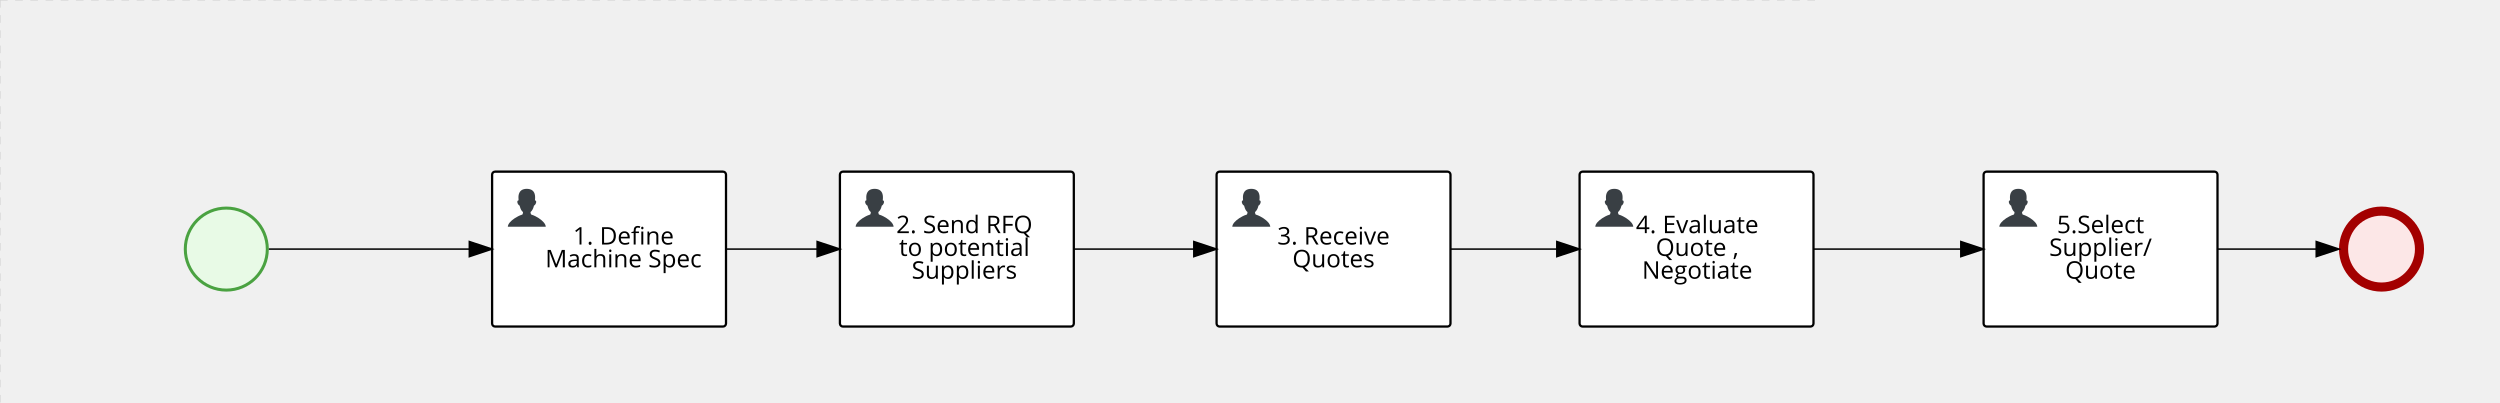
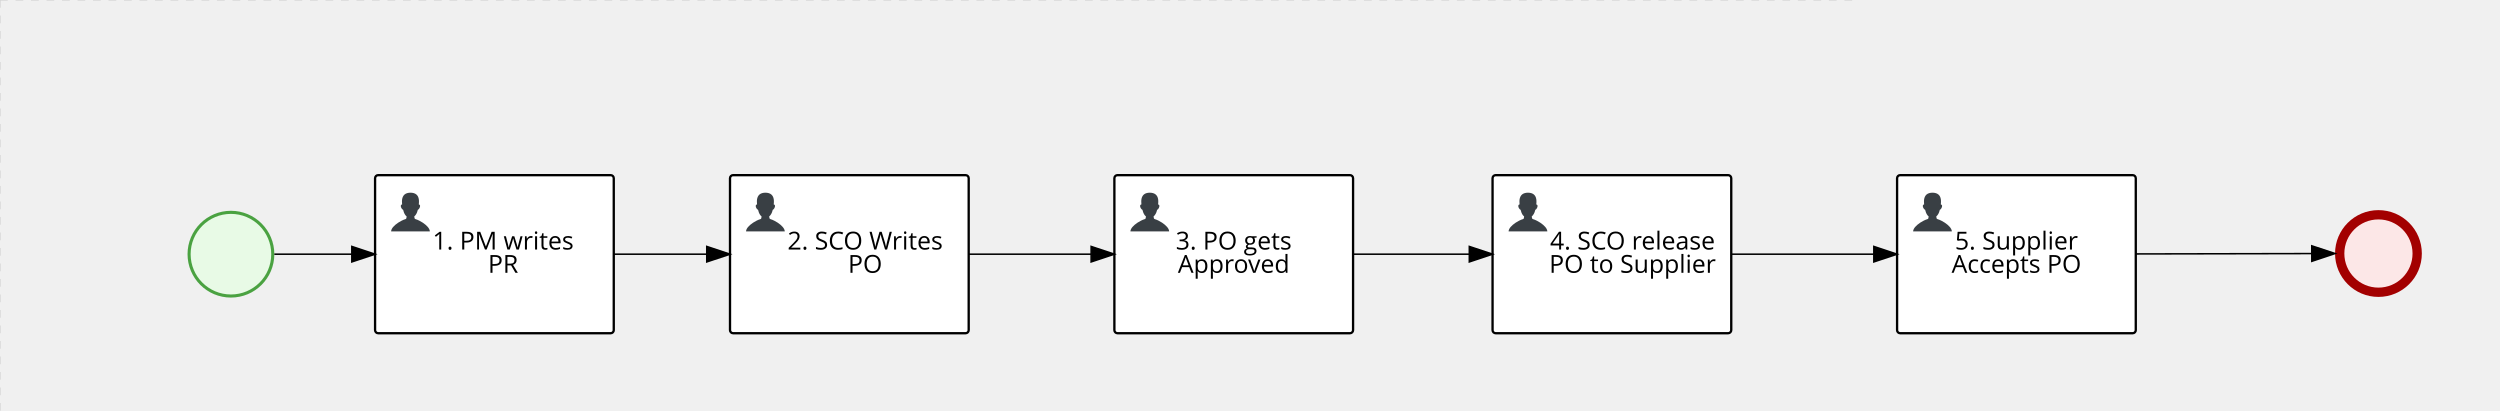
- <svg xmlns="http://www.w3.org/2000/svg" version="1.1" width="1646" height="265" viewBox="0 0 1646 265">
+ <svg xmlns="http://www.w3.org/2000/svg" version="1.1" width="1613" height="265" viewBox="0 0 1613 265">
  <defs />
  <g transform="matrix(1,0,0,1,0,0)">
    <g>
      <g>
        <g>
          <path fill="none" stroke="#d3d3d3" paint-order="fill stroke markers" d=" M 0 0 L 1200 0" stroke-miterlimit="10" stroke-opacity="0.8" stroke-dasharray="5" />
        </g>
        <g>
          <path fill="none" stroke="#d3d3d3" paint-order="fill stroke markers" d=" M 0 0 L 0 800" stroke-miterlimit="10" stroke-opacity="0.8" stroke-dasharray="5" />
        </g>
      </g>
-       <g id="_D9D1FF9B-64D4-478D-8701-37BADA209EFF" bpmn2nodeid="_D9D1FF9B-64D4-478D-8701-37BADA209EFF" transform="matrix(1,0,0,1,553,113)">
-         <g>
-           <path fill="none" stroke="none" />
-         </g>
-         <g transform="matrix(1,0,0,1,0,0)">
-           <path fill="#ffffff" stroke="none" id="_D9D1FF9B-64D4-478D-8701-37BADA209EFF?shapeType=BACKGROUND" paint-order="stroke fill markers" d=" M 2 0 L 152 0 L 152 0 A 2 2 0 0 1 154 2 L 154 100 L 154 100 A 2 2 0 0 1 152 102 L 2 102 L 2 102 A 2 2 0 0 1 0 100 L 0 2 L 0 2 A 2 2 0 0 1 2 0 Z" />
-         </g>
-         <g transform="matrix(1,0,0,1,0,0)">
-           <path fill="none" stroke="#000000" id="_D9D1FF9B-64D4-478D-8701-37BADA209EFF?shapeType=BORDER&amp;renderType=STROKE" paint-order="fill stroke markers" d=" M 2 0 L 152 0 L 152 0 A 2 2 0 0 1 154 2 L 154 100 L 154 100 A 2 2 0 0 1 152 102 L 2 102 L 2 102 A 2 2 0 0 1 0 100 L 0 2 L 0 2 A 2 2 0 0 1 2 0 Z" stroke-miterlimit="10" stroke-width="1.5" stroke-dasharray="" />
-         </g>
-         <g>
-           <g transform="matrix(0.06,0,0,0.06,9.4,9.4)">
-             <g transform="matrix(1,0,0,1,0,0)">
-               <path fill="#393f44" stroke="none" id="_D9D1FF9B-64D4-478D-8701-37BADA209EFF_task__Rp8r__WReX" paint-order="stroke fill markers" d=" M 0 0 M 16 445.21 C 16 440.869 18.784 431.129 22.001 424.217 C 35.768 394.64 77.283 359.28 129 333.084 C 144.516 325.224 157.347 319.964 167.807 317.174 C 171.932 316.074 175.729 314.414 176.525 313.363 C 178.894 310.234 180.914 302.908 181.727 294.5 L 182.5 286.5 L 178.507 283.455 C 166.303 274.146 154.284 251.678 148.04 226.5 C 145.611 216.707 145.056 215.462 142.984 215.158 C 141.703 214.97 138.083 212.243 134.939 209.099 C 123.233 197.393 116.891 177.376 121.44 166.49 C 123.002 162.751 128.155 159.01 131.75 159.004 C 134.448 159 134.471 158.603 132.914 138.788 C 130.927 113.496 134.279 92.265 143.132 74.076 C 152.232 55.38 167.569 42.882 189.049 36.66 C 210.203 30.532 237.797 30.532 258.951 36.66 C 300.042 48.563 318.958 83.806 314.955 141 C 314.32 150.075 313.624 157.788 313.409 158.14 C 313.194 158.493 314.575 159.073 316.479 159.43 C 328.929 161.766 330.986 177.018 321.496 196.621 C 316.903 206.109 309.357 214.508 304.817 215.185 C 303.023 215.453 302.293 217.146 299.943 226.5 C 296.659 239.567 294.474 245.305 287.948 257.995 C 282.491 268.606 273.035 281.109 268.108 284.229 L 264.871 286.278 L 265.518 292.889 C 266.345 301.33 268.639 309.871 270.877 312.837 C 272.067 314.415 275.002 315.79 280.063 317.139 C 291.069 320.075 303.617 325.274 321 334.102 C 369.815 358.891 410.848 393.758 425.032 422.5 C 429.07 430.682 432 440.232 432 445.21 L 432 448 L 224 448 L 16 448 L 16 445.21 Z" />
-             </g>
-           </g>
-         </g>
-         <g transform="matrix(1,0,0,1,4.04,13.68)">
-           <g transform="matrix(0.04,0,0,0.04,63.36,69.12)">
-             <g transform="matrix(1,0,0,1,0,0)">
-               <path fill="none" stroke="none" />
-             </g>
-             <g transform="matrix(1,0,0,1,0,0)">
-               <path fill="none" stroke="none" />
-             </g>
-           </g>
-         </g>
-         <g transform="matrix(1,0,0,1,35,28.5)">
-           <text fill="#000000" stroke="none" font-family="Open Sans" font-size="12pt" font-style="normal" font-weight="normal" text-decoration="normal" x="46.934" y="12" text-anchor="middle" dominant-baseline="alphabetic">2. Send RFQ </text>
-           <text fill="#000000" stroke="none" font-family="Open Sans" font-size="12pt" font-style="normal" font-weight="normal" text-decoration="normal" x="46.934" y="27" text-anchor="middle" dominant-baseline="alphabetic">to potential  </text>
-           <text fill="#000000" stroke="none" font-family="Open Sans" font-size="12pt" font-style="normal" font-weight="normal" text-decoration="normal" x="46.934" y="42" text-anchor="middle" dominant-baseline="alphabetic">   Suppliers   </text>
-         </g>
-       </g>
-       <g id="_9218BF99-3FD0-4752-A01A-FE9B605B2A3A" bpmn2nodeid="_9218BF99-3FD0-4752-A01A-FE9B605B2A3A" transform="matrix(1,0,0,1,324,113)">
-         <g>
-           <path fill="none" stroke="none" />
-         </g>
-         <g transform="matrix(1,0,0,1,0,0)">
-           <path fill="#ffffff" stroke="none" id="_9218BF99-3FD0-4752-A01A-FE9B605B2A3A?shapeType=BACKGROUND" paint-order="stroke fill markers" d=" M 2 0 L 152 0 L 152 0 A 2 2 0 0 1 154 2 L 154 100 L 154 100 A 2 2 0 0 1 152 102 L 2 102 L 2 102 A 2 2 0 0 1 0 100 L 0 2 L 0 2 A 2 2 0 0 1 2 0 Z" />
-         </g>
-         <g transform="matrix(1,0,0,1,0,0)">
-           <path fill="none" stroke="#000000" id="_9218BF99-3FD0-4752-A01A-FE9B605B2A3A?shapeType=BORDER&amp;renderType=STROKE" paint-order="fill stroke markers" d=" M 2 0 L 152 0 L 152 0 A 2 2 0 0 1 154 2 L 154 100 L 154 100 A 2 2 0 0 1 152 102 L 2 102 L 2 102 A 2 2 0 0 1 0 100 L 0 2 L 0 2 A 2 2 0 0 1 2 0 Z" stroke-miterlimit="10" stroke-width="1.5" stroke-dasharray="" />
-         </g>
-         <g>
-           <g transform="matrix(0.06,0,0,0.06,9.4,9.4)">
-             <g transform="matrix(1,0,0,1,0,0)">
-               <path fill="#393f44" stroke="none" id="_9218BF99-3FD0-4752-A01A-FE9B605B2A3A_task__Rp8r__WReX" paint-order="stroke fill markers" d=" M 0 0 M 16 445.21 C 16 440.869 18.784 431.129 22.001 424.217 C 35.768 394.64 77.283 359.28 129 333.084 C 144.516 325.224 157.347 319.964 167.807 317.174 C 171.932 316.074 175.729 314.414 176.525 313.363 C 178.894 310.234 180.914 302.908 181.727 294.5 L 182.5 286.5 L 178.507 283.455 C 166.303 274.146 154.284 251.678 148.04 226.5 C 145.611 216.707 145.056 215.462 142.984 215.158 C 141.703 214.97 138.083 212.243 134.939 209.099 C 123.233 197.393 116.891 177.376 121.44 166.49 C 123.002 162.751 128.155 159.01 131.75 159.004 C 134.448 159 134.471 158.603 132.914 138.788 C 130.927 113.496 134.279 92.265 143.132 74.076 C 152.232 55.38 167.569 42.882 189.049 36.66 C 210.203 30.532 237.797 30.532 258.951 36.66 C 300.042 48.563 318.958 83.806 314.955 141 C 314.32 150.075 313.624 157.788 313.409 158.14 C 313.194 158.493 314.575 159.073 316.479 159.43 C 328.929 161.766 330.986 177.018 321.496 196.621 C 316.903 206.109 309.357 214.508 304.817 215.185 C 303.023 215.453 302.293 217.146 299.943 226.5 C 296.659 239.567 294.474 245.305 287.948 257.995 C 282.491 268.606 273.035 281.109 268.108 284.229 L 264.871 286.278 L 265.518 292.889 C 266.345 301.33 268.639 309.871 270.877 312.837 C 272.067 314.415 275.002 315.79 280.063 317.139 C 291.069 320.075 303.617 325.274 321 334.102 C 369.815 358.891 410.848 393.758 425.032 422.5 C 429.07 430.682 432 440.232 432 445.21 L 432 448 L 224 448 L 16 448 L 16 445.21 Z" />
-             </g>
-           </g>
-         </g>
-         <g transform="matrix(1,0,0,1,4.04,13.68)">
-           <g transform="matrix(0.04,0,0,0.04,63.36,69.12)">
-             <g transform="matrix(1,0,0,1,0,0)">
-               <path fill="none" stroke="none" />
-             </g>
-             <g transform="matrix(1,0,0,1,0,0)">
-               <path fill="none" stroke="none" />
-             </g>
-           </g>
-         </g>
-         <g transform="matrix(1,0,0,1,35,36)">
-           <text fill="#000000" stroke="none" font-family="Open Sans" font-size="12pt" font-style="normal" font-weight="normal" text-decoration="normal" x="51.48" y="12" text-anchor="middle" dominant-baseline="alphabetic">    1. Define     </text>
-           <text fill="#000000" stroke="none" font-family="Open Sans" font-size="12pt" font-style="normal" font-weight="normal" text-decoration="normal" x="51.48" y="27" text-anchor="middle" dominant-baseline="alphabetic">Machine Spec</text>
-         </g>
-       </g>
-       <g id="_4B421B6B-4EA0-44E6-829F-4EC656F1B3CB" bpmn2nodeid="_4B421B6B-4EA0-44E6-829F-4EC656F1B3CB" transform="matrix(1,0,0,1,1040,113)">
-         <g>
-           <path fill="none" stroke="none" />
-         </g>
-         <g transform="matrix(1,0,0,1,0,0)">
-           <path fill="#ffffff" stroke="none" id="_4B421B6B-4EA0-44E6-829F-4EC656F1B3CB?shapeType=BACKGROUND" paint-order="stroke fill markers" d=" M 2 0 L 152 0 L 152 0 A 2 2 0 0 1 154 2 L 154 100 L 154 100 A 2 2 0 0 1 152 102 L 2 102 L 2 102 A 2 2 0 0 1 0 100 L 0 2 L 0 2 A 2 2 0 0 1 2 0 Z" />
-         </g>
-         <g transform="matrix(1,0,0,1,0,0)">
-           <path fill="none" stroke="#000000" id="_4B421B6B-4EA0-44E6-829F-4EC656F1B3CB?shapeType=BORDER&amp;renderType=STROKE" paint-order="fill stroke markers" d=" M 2 0 L 152 0 L 152 0 A 2 2 0 0 1 154 2 L 154 100 L 154 100 A 2 2 0 0 1 152 102 L 2 102 L 2 102 A 2 2 0 0 1 0 100 L 0 2 L 0 2 A 2 2 0 0 1 2 0 Z" stroke-miterlimit="10" stroke-width="1.5" stroke-dasharray="" />
-         </g>
-         <g>
-           <g transform="matrix(0.06,0,0,0.06,9.4,9.4)">
-             <g transform="matrix(1,0,0,1,0,0)">
-               <path fill="#393f44" stroke="none" id="_4B421B6B-4EA0-44E6-829F-4EC656F1B3CB_task__Rp8r__WReX" paint-order="stroke fill markers" d=" M 0 0 M 16 445.21 C 16 440.869 18.784 431.129 22.001 424.217 C 35.768 394.64 77.283 359.28 129 333.084 C 144.516 325.224 157.347 319.964 167.807 317.174 C 171.932 316.074 175.729 314.414 176.525 313.363 C 178.894 310.234 180.914 302.908 181.727 294.5 L 182.5 286.5 L 178.507 283.455 C 166.303 274.146 154.284 251.678 148.04 226.5 C 145.611 216.707 145.056 215.462 142.984 215.158 C 141.703 214.97 138.083 212.243 134.939 209.099 C 123.233 197.393 116.891 177.376 121.44 166.49 C 123.002 162.751 128.155 159.01 131.75 159.004 C 134.448 159 134.471 158.603 132.914 138.788 C 130.927 113.496 134.279 92.265 143.132 74.076 C 152.232 55.38 167.569 42.882 189.049 36.66 C 210.203 30.532 237.797 30.532 258.951 36.66 C 300.042 48.563 318.958 83.806 314.955 141 C 314.32 150.075 313.624 157.788 313.409 158.14 C 313.194 158.493 314.575 159.073 316.479 159.43 C 328.929 161.766 330.986 177.018 321.496 196.621 C 316.903 206.109 309.357 214.508 304.817 215.185 C 303.023 215.453 302.293 217.146 299.943 226.5 C 296.659 239.567 294.474 245.305 287.948 257.995 C 282.491 268.606 273.035 281.109 268.108 284.229 L 264.871 286.278 L 265.518 292.889 C 266.345 301.33 268.639 309.871 270.877 312.837 C 272.067 314.415 275.002 315.79 280.063 317.139 C 291.069 320.075 303.617 325.274 321 334.102 C 369.815 358.891 410.848 393.758 425.032 422.5 C 429.07 430.682 432 440.232 432 445.21 L 432 448 L 224 448 L 16 448 L 16 445.21 Z" />
-             </g>
-           </g>
-         </g>
-         <g transform="matrix(1,0,0,1,4.04,13.68)">
-           <g transform="matrix(0.04,0,0,0.04,63.36,69.12)">
-             <g transform="matrix(1,0,0,1,0,0)">
-               <path fill="none" stroke="none" />
-             </g>
-             <g transform="matrix(1,0,0,1,0,0)">
-               <path fill="none" stroke="none" />
-             </g>
-           </g>
-         </g>
-         <g transform="matrix(1,0,0,1,35,28.5)">
-           <text fill="#000000" stroke="none" font-family="Open Sans" font-size="12pt" font-style="normal" font-weight="normal" text-decoration="normal" x="42.461" y="12" text-anchor="middle" dominant-baseline="alphabetic">4. Evaluate </text>
-           <text fill="#000000" stroke="none" font-family="Open Sans" font-size="12pt" font-style="normal" font-weight="normal" text-decoration="normal" x="42.461" y="27" text-anchor="middle" dominant-baseline="alphabetic">   Quote ,    </text>
-           <text fill="#000000" stroke="none" font-family="Open Sans" font-size="12pt" font-style="normal" font-weight="normal" text-decoration="normal" x="42.461" y="42" text-anchor="middle" dominant-baseline="alphabetic"> Negotiate  </text>
-         </g>
-       </g>
      <g id="_1E61D970-7CAD-42A8-96B1-72465596607D" bpmn2nodeid="_1E61D970-7CAD-42A8-96B1-72465596607D" transform="matrix(1,0,0,1,121,136)">
        <g>
          <path fill="none" stroke="none" />
        </g>
        <g transform="matrix(0.125,0,0,0.125,0,0)">
          <g transform="matrix(1,0,0,1,0,0)">
            <path fill="#e8fae6" stroke="none" id="_1E61D970-7CAD-42A8-96B1-72465596607D?shapeType=BACKGROUND" paint-order="stroke fill markers" d=" M 0 0 M 444 224 C 444 263.9 434.2 300.8 414.4 334.5 C 394.7 368.2 368 394.9 334.4 414.5 C 300.8 434.1 263.9 444 224 444 C 184.1 444 147.2 434.2 113.5 414.4 C 79.8 394.7 53.1 368 33.5 334.4 C 13.9 300.8 4 263.9 4 224 C 4 184.1 13.8 147.2 33.6 113.5 C 53.4 79.8 80.1 53.1 113.6 33.5 C 147.1 13.9 184.1 4 224 4 C 263.9 4 300.8 13.8 334.5 33.6 C 368.2 53.4 394.9 80.1 414.5 113.6 C 434.1 147.1 444 184.1 444 224 Z" />
          </g>
          <g>
            <g transform="matrix(1,0,0,1,0,0)">
              <g transform="matrix(1,0,0,1,0,0)">
-                 <path fill="#4aa241" stroke="none" id="_1E61D970-7CAD-42A8-96B1-72465596607D?shapeType=BORDER&amp;renderType=FILL" paint-order="stroke fill markers" d=" M 0 0 M 224 0 C 100.3 0 0 100.3 0 224 C 0 347.7 100.3 448 224 448 C 347.7 448 448 347.7 448 224 C 448 100.3 347.7 0 224 0 Z M 0 0 M 224 432 C 109.1 432 16 338.9 16 224 C 16 109.1 109.1 16 224 16 C 338.9 16 432 109.1 432 224 C 432 338.9 338.9 432 224 432 Z" />
+                 <path fill="rgb(74,162,65)" stroke="none" id="_1E61D970-7CAD-42A8-96B1-72465596607D?shapeType=BORDER&amp;renderType=FILL" paint-order="stroke fill markers" d=" M 0 0 M 224 0 C 100.3 0 0 100.3 0 224 C 0 347.7 100.3 448 224 448 C 347.7 448 448 347.7 448 224 C 448 100.3 347.7 0 224 0 Z M 0 0 M 224 432 C 109.1 432 16 338.9 16 224 C 16 109.1 109.1 16 224 16 C 338.9 16 432 109.1 432 224 C 432 338.9 338.9 432 224 432 Z" />
              </g>
            </g>
          </g>
        </g>
        <g transform="matrix(1,0,0,1,28,61)" />
      </g>
-       <g id="_D513BAA2-66E0-48FB-86D2-CC2111C3EBB7" bpmn2nodeid="_D513BAA2-66E0-48FB-86D2-CC2111C3EBB7" transform="matrix(1,0,0,1,1306,113)">
-         <g>
-           <path fill="none" stroke="none" />
-         </g>
-         <g transform="matrix(1,0,0,1,0,0)">
-           <path fill="#ffffff" stroke="none" id="_D513BAA2-66E0-48FB-86D2-CC2111C3EBB7?shapeType=BACKGROUND" paint-order="stroke fill markers" d=" M 2 0 L 152 0 L 152 0 A 2 2 0 0 1 154 2 L 154 100 L 154 100 A 2 2 0 0 1 152 102 L 2 102 L 2 102 A 2 2 0 0 1 0 100 L 0 2 L 0 2 A 2 2 0 0 1 2 0 Z" />
-         </g>
-         <g transform="matrix(1,0,0,1,0,0)">
-           <path fill="none" stroke="rgb(0,0,0)" id="_D513BAA2-66E0-48FB-86D2-CC2111C3EBB7?shapeType=BORDER&amp;renderType=STROKE" paint-order="fill stroke markers" d=" M 2 0 L 152 0 L 152 0 A 2 2 0 0 1 154 2 L 154 100 L 154 100 A 2 2 0 0 1 152 102 L 2 102 L 2 102 A 2 2 0 0 1 0 100 L 0 2 L 0 2 A 2 2 0 0 1 2 0 Z" stroke-miterlimit="10" stroke-width="1.5" stroke-dasharray="" />
-         </g>
-         <g>
-           <g transform="matrix(0.06,0,0,0.06,9.4,9.4)">
-             <g transform="matrix(1,0,0,1,0,0)">
-               <path fill="#393f44" stroke="none" id="_D513BAA2-66E0-48FB-86D2-CC2111C3EBB7_task__Rp8r__WReX" paint-order="stroke fill markers" d=" M 0 0 M 16 445.21 C 16 440.869 18.784 431.129 22.001 424.217 C 35.768 394.64 77.283 359.28 129 333.084 C 144.516 325.224 157.347 319.964 167.807 317.174 C 171.932 316.074 175.729 314.414 176.525 313.363 C 178.894 310.234 180.914 302.908 181.727 294.5 L 182.5 286.5 L 178.507 283.455 C 166.303 274.146 154.284 251.678 148.04 226.5 C 145.611 216.707 145.056 215.462 142.984 215.158 C 141.703 214.97 138.083 212.243 134.939 209.099 C 123.233 197.393 116.891 177.376 121.44 166.49 C 123.002 162.751 128.155 159.01 131.75 159.004 C 134.448 159 134.471 158.603 132.914 138.788 C 130.927 113.496 134.279 92.265 143.132 74.076 C 152.232 55.38 167.569 42.882 189.049 36.66 C 210.203 30.532 237.797 30.532 258.951 36.66 C 300.042 48.563 318.958 83.806 314.955 141 C 314.32 150.075 313.624 157.788 313.409 158.14 C 313.194 158.493 314.575 159.073 316.479 159.43 C 328.929 161.766 330.986 177.018 321.496 196.621 C 316.903 206.109 309.357 214.508 304.817 215.185 C 303.023 215.453 302.293 217.146 299.943 226.5 C 296.659 239.567 294.474 245.305 287.948 257.995 C 282.491 268.606 273.035 281.109 268.108 284.229 L 264.871 286.278 L 265.518 292.889 C 266.345 301.33 268.639 309.871 270.877 312.837 C 272.067 314.415 275.002 315.79 280.063 317.139 C 291.069 320.075 303.617 325.274 321 334.102 C 369.815 358.891 410.848 393.758 425.032 422.5 C 429.07 430.682 432 440.232 432 445.21 L 432 448 L 224 448 L 16 448 L 16 445.21 Z" />
-             </g>
-           </g>
-         </g>
-         <g transform="matrix(1,0,0,1,4.04,13.68)">
-           <g transform="matrix(0.04,0,0,0.04,63.36,69.12)">
-             <g transform="matrix(1,0,0,1,0,0)">
-               <path fill="none" stroke="none" />
-             </g>
-             <g transform="matrix(1,0,0,1,0,0)">
-               <path fill="none" stroke="none" />
-             </g>
-           </g>
-         </g>
-         <g transform="matrix(1,0,0,1,41.07812,28.5)">
-           <text fill="#000000" stroke="none" font-family="Open Sans" font-size="12pt" font-style="normal" font-weight="normal" text-decoration="normal" x="35.922" y="12" text-anchor="middle" dominant-baseline="alphabetic"> 5.Select  </text>
-           <text fill="#000000" stroke="none" font-family="Open Sans" font-size="12pt" font-style="normal" font-weight="normal" text-decoration="normal" x="35.922" y="27" text-anchor="middle" dominant-baseline="alphabetic">Supplier/ </text>
-           <text fill="#000000" stroke="none" font-family="Open Sans" font-size="12pt" font-style="normal" font-weight="normal" text-decoration="normal" x="35.922" y="42" text-anchor="middle" dominant-baseline="alphabetic">   Quote   </text>
-         </g>
-       </g>
-       <g id="_32DE2E55-A755-4325-95F9-593A57B52120" bpmn2nodeid="_32DE2E55-A755-4325-95F9-593A57B52120" transform="matrix(1,0,0,1,801,113)">
-         <g>
-           <path fill="none" stroke="none" />
-         </g>
-         <g transform="matrix(1,0,0,1,0,0)">
-           <path fill="#ffffff" stroke="none" id="_32DE2E55-A755-4325-95F9-593A57B52120?shapeType=BACKGROUND" paint-order="stroke fill markers" d=" M 2 0 L 152 0 L 152 0 A 2 2 0 0 1 154 2 L 154 100 L 154 100 A 2 2 0 0 1 152 102 L 2 102 L 2 102 A 2 2 0 0 1 0 100 L 0 2 L 0 2 A 2 2 0 0 1 2 0 Z" />
-         </g>
-         <g transform="matrix(1,0,0,1,0,0)">
-           <path fill="none" stroke="#000000" id="_32DE2E55-A755-4325-95F9-593A57B52120?shapeType=BORDER&amp;renderType=STROKE" paint-order="fill stroke markers" d=" M 2 0 L 152 0 L 152 0 A 2 2 0 0 1 154 2 L 154 100 L 154 100 A 2 2 0 0 1 152 102 L 2 102 L 2 102 A 2 2 0 0 1 0 100 L 0 2 L 0 2 A 2 2 0 0 1 2 0 Z" stroke-miterlimit="10" stroke-width="1.5" stroke-dasharray="" />
-         </g>
-         <g>
-           <g transform="matrix(0.06,0,0,0.06,9.4,9.4)">
-             <g transform="matrix(1,0,0,1,0,0)">
-               <path fill="#393f44" stroke="none" id="_32DE2E55-A755-4325-95F9-593A57B52120_task__Rp8r__WReX" paint-order="stroke fill markers" d=" M 0 0 M 16 445.21 C 16 440.869 18.784 431.129 22.001 424.217 C 35.768 394.64 77.283 359.28 129 333.084 C 144.516 325.224 157.347 319.964 167.807 317.174 C 171.932 316.074 175.729 314.414 176.525 313.363 C 178.894 310.234 180.914 302.908 181.727 294.5 L 182.5 286.5 L 178.507 283.455 C 166.303 274.146 154.284 251.678 148.04 226.5 C 145.611 216.707 145.056 215.462 142.984 215.158 C 141.703 214.97 138.083 212.243 134.939 209.099 C 123.233 197.393 116.891 177.376 121.44 166.49 C 123.002 162.751 128.155 159.01 131.75 159.004 C 134.448 159 134.471 158.603 132.914 138.788 C 130.927 113.496 134.279 92.265 143.132 74.076 C 152.232 55.38 167.569 42.882 189.049 36.66 C 210.203 30.532 237.797 30.532 258.951 36.66 C 300.042 48.563 318.958 83.806 314.955 141 C 314.32 150.075 313.624 157.788 313.409 158.14 C 313.194 158.493 314.575 159.073 316.479 159.43 C 328.929 161.766 330.986 177.018 321.496 196.621 C 316.903 206.109 309.357 214.508 304.817 215.185 C 303.023 215.453 302.293 217.146 299.943 226.5 C 296.659 239.567 294.474 245.305 287.948 257.995 C 282.491 268.606 273.035 281.109 268.108 284.229 L 264.871 286.278 L 265.518 292.889 C 266.345 301.33 268.639 309.871 270.877 312.837 C 272.067 314.415 275.002 315.79 280.063 317.139 C 291.069 320.075 303.617 325.274 321 334.102 C 369.815 358.891 410.848 393.758 425.032 422.5 C 429.07 430.682 432 440.232 432 445.21 L 432 448 L 224 448 L 16 448 L 16 445.21 Z" />
-             </g>
-           </g>
-         </g>
-         <g transform="matrix(1,0,0,1,4.04,13.68)">
-           <g transform="matrix(0.04,0,0,0.04,63.36,69.12)">
-             <g transform="matrix(1,0,0,1,0,0)">
-               <path fill="none" stroke="none" />
-             </g>
-             <g transform="matrix(1,0,0,1,0,0)">
-               <path fill="none" stroke="none" />
-             </g>
-           </g>
-         </g>
-         <g transform="matrix(1,0,0,1,37.89062,36)">
-           <text fill="#000000" stroke="none" font-family="Open Sans" font-size="12pt" font-style="normal" font-weight="normal" text-decoration="normal" x="39.109" y="12" text-anchor="middle" dominant-baseline="alphabetic">3. Receive </text>
-           <text fill="#000000" stroke="none" font-family="Open Sans" font-size="12pt" font-style="normal" font-weight="normal" text-decoration="normal" x="39.109" y="27" text-anchor="middle" dominant-baseline="alphabetic">   Quotes   </text>
-         </g>
-       </g>
-       <g id="_452EF25F-95CE-4D37-9BEF-27880196C6FF" bpmn2nodeid="_452EF25F-95CE-4D37-9BEF-27880196C6FF">
-         <g>
-           <path fill="none" stroke="#000000" paint-order="fill stroke markers" d=" M 177 164 L 309 164" stroke-miterlimit="10" stroke-dasharray="" />
-         </g>
-         <g transform="matrix(1,0,0,1,177,164)" />
-         <g transform="matrix(6.123233995736766e-17,1,-1,6.123233995736766e-17,324,159)">
-           <path fill="#000000" stroke="#000000" paint-order="fill stroke markers" d=" M 10 15 L 0 15 L 5 0 Z" stroke-miterlimit="10" stroke-dasharray="" />
-         </g>
-         <g transform="matrix(1,0,0,1,177,154)" />
-       </g>
-       <g id="_0B3BAE62-72CB-4A93-BE50-B465AE53E106" bpmn2nodeid="_0B3BAE62-72CB-4A93-BE50-B465AE53E106">
-         <g>
-           <path fill="none" stroke="#000000" paint-order="fill stroke markers" d=" M 478 164 L 538 164" stroke-miterlimit="10" stroke-dasharray="" />
-         </g>
-         <g transform="matrix(1,0,0,1,478,164)" />
-         <g transform="matrix(6.123233995736766e-17,1,-1,6.123233995736766e-17,553,159)">
-           <path fill="#000000" stroke="#000000" paint-order="fill stroke markers" d=" M 10 15 L 0 15 L 5 0 Z" stroke-miterlimit="10" stroke-dasharray="" />
-         </g>
-         <g transform="matrix(1,0,0,1,478,154)" />
-       </g>
-       <g id="_036A3AF1-F796-4F21-A5AB-4479ACCF6A2E" bpmn2nodeid="_036A3AF1-F796-4F21-A5AB-4479ACCF6A2E">
-         <g>
-           <path fill="none" stroke="#000000" paint-order="fill stroke markers" d=" M 707 164 L 786 164" stroke-miterlimit="10" stroke-dasharray="" />
-         </g>
-         <g transform="matrix(1,0,0,1,707,164)" />
-         <g transform="matrix(6.123233995736766e-17,1,-1,6.123233995736766e-17,801,159)">
-           <path fill="#000000" stroke="#000000" paint-order="fill stroke markers" d=" M 10 15 L 0 15 L 5 0 Z" stroke-miterlimit="10" stroke-dasharray="" />
-         </g>
-         <g transform="matrix(1,0,0,1,707,154)" />
-       </g>
-       <g id="_CBD93FD0-0BB4-4BCC-977B-2D9ADA4E9A80" bpmn2nodeid="_CBD93FD0-0BB4-4BCC-977B-2D9ADA4E9A80">
-         <g>
-           <path fill="none" stroke="#000000" paint-order="fill stroke markers" d=" M 955 164 L 1025 164" stroke-miterlimit="10" stroke-dasharray="" />
-         </g>
-         <g transform="matrix(1,0,0,1,955,164)" />
-         <g transform="matrix(6.123233995736766e-17,1,-1,6.123233995736766e-17,1040,159)">
-           <path fill="#000000" stroke="#000000" paint-order="fill stroke markers" d=" M 10 15 L 0 15 L 5 0 Z" stroke-miterlimit="10" stroke-dasharray="" />
-         </g>
-         <g transform="matrix(1,0,0,1,955,154)" />
-       </g>
-       <g id="_94F47C55-8222-424E-8CD3-9ECD7AD03C16" bpmn2nodeid="_94F47C55-8222-424E-8CD3-9ECD7AD03C16">
-         <g>
-           <path fill="none" stroke="#000000" paint-order="fill stroke markers" d=" M 1194 164 L 1291 164" stroke-miterlimit="10" stroke-dasharray="" />
-         </g>
-         <g transform="matrix(1,0,0,1,1194,164)" />
-         <g transform="matrix(6.123233995736766e-17,1,-1,6.123233995736766e-17,1306,159)">
-           <path fill="#000000" stroke="#000000" paint-order="fill stroke markers" d=" M 10 15 L 0 15 L 5 0 Z" stroke-miterlimit="10" stroke-dasharray="" />
-         </g>
-         <g transform="matrix(1,0,0,1,1194,154)" />
-       </g>
-       <g transform="matrix(1,0,0,1,553,113)" />
-       <g transform="matrix(1,0,0,1,324,113)" />
-       <g transform="matrix(1,0,0,1,1040,113)" />
      <g transform="matrix(1,0,0,1,121,136)" />
-       <g transform="matrix(1,0,0,1,1306,113)" />
-       <g transform="matrix(1,0,0,1,801,113)" />
-       <g id="_E2465982-A670-4D93-962C-E764D8C675DA" bpmn2nodeid="_E2465982-A670-4D93-962C-E764D8C675DA" transform="matrix(1,0,0,1,1540,136)">
+       <g id="_08B063DE-0C32-410E-A31E-7B255311D42F" bpmn2nodeid="_08B063DE-0C32-410E-A31E-7B255311D42F" transform="matrix(1,0,0,1,719,113)">
+         <g>
+           <path fill="none" stroke="none" />
+         </g>
+         <g transform="matrix(1,0,0,1,0,0)">
+           <path fill="#ffffff" stroke="none" id="_08B063DE-0C32-410E-A31E-7B255311D42F?shapeType=BACKGROUND" paint-order="stroke fill markers" d=" M 2 0 L 152 0 L 152 0 A 2 2 0 0 1 154 2 L 154 100 L 154 100 A 2 2 0 0 1 152 102 L 2 102 L 2 102 A 2 2 0 0 1 0 100 L 0 2 L 0 2 A 2 2 0 0 1 2 0 Z" />
+         </g>
+         <g transform="matrix(1,0,0,1,0,0)">
+           <path fill="none" stroke="rgb(0,0,0)" id="_08B063DE-0C32-410E-A31E-7B255311D42F?shapeType=BORDER&amp;renderType=STROKE" paint-order="fill stroke markers" d=" M 2 0 L 152 0 L 152 0 A 2 2 0 0 1 154 2 L 154 100 L 154 100 A 2 2 0 0 1 152 102 L 2 102 L 2 102 A 2 2 0 0 1 0 100 L 0 2 L 0 2 A 2 2 0 0 1 2 0 Z" stroke-miterlimit="10" stroke-width="1.5" stroke-dasharray="" />
+         </g>
+         <g>
+           <g transform="matrix(0.06,0,0,0.06,9.4,9.4)">
+             <g transform="matrix(1,0,0,1,0,0)">
+               <path fill="#393f44" stroke="none" id="_08B063DE-0C32-410E-A31E-7B255311D42F_task__Rp8r__WReX" paint-order="stroke fill markers" d=" M 0 0 M 16 445.21 C 16 440.869 18.784 431.129 22.001 424.217 C 35.768 394.64 77.283 359.28 129 333.084 C 144.516 325.224 157.347 319.964 167.807 317.174 C 171.932 316.074 175.729 314.414 176.525 313.363 C 178.894 310.234 180.914 302.908 181.727 294.5 L 182.5 286.5 L 178.507 283.455 C 166.303 274.146 154.284 251.678 148.04 226.5 C 145.611 216.707 145.056 215.462 142.984 215.158 C 141.703 214.97 138.083 212.243 134.939 209.099 C 123.233 197.393 116.891 177.376 121.44 166.49 C 123.002 162.751 128.155 159.01 131.75 159.004 C 134.448 159 134.471 158.603 132.914 138.788 C 130.927 113.496 134.279 92.265 143.132 74.076 C 152.232 55.38 167.569 42.882 189.049 36.66 C 210.203 30.532 237.797 30.532 258.951 36.66 C 300.042 48.563 318.958 83.806 314.955 141 C 314.32 150.075 313.624 157.788 313.409 158.14 C 313.194 158.493 314.575 159.073 316.479 159.43 C 328.929 161.766 330.986 177.018 321.496 196.621 C 316.903 206.109 309.357 214.508 304.817 215.185 C 303.023 215.453 302.293 217.146 299.943 226.5 C 296.659 239.567 294.474 245.305 287.948 257.995 C 282.491 268.606 273.035 281.109 268.108 284.229 L 264.871 286.278 L 265.518 292.889 C 266.345 301.33 268.639 309.871 270.877 312.837 C 272.067 314.415 275.002 315.79 280.063 317.139 C 291.069 320.075 303.617 325.274 321 334.102 C 369.815 358.891 410.848 393.758 425.032 422.5 C 429.07 430.682 432 440.232 432 445.21 L 432 448 L 224 448 L 16 448 L 16 445.21 Z" />
+             </g>
+           </g>
+         </g>
+         <g transform="matrix(1,0,0,1,4.04,13.68)">
+           <g transform="matrix(0.04,0,0,0.04,63.36,69.12)">
+             <g transform="matrix(1,0,0,1,0,0)">
+               <path fill="none" stroke="none" />
+             </g>
+             <g transform="matrix(1,0,0,1,0,0)">
+               <path fill="none" stroke="none" />
+             </g>
+           </g>
+         </g>
+         <g transform="matrix(1,0,0,1,37.50391,36)">
+           <text fill="#000000" stroke="none" font-family="Open Sans" font-size="12pt" font-style="normal" font-weight="normal" text-decoration="normal" x="39.496" y="12" text-anchor="middle" dominant-baseline="alphabetic">3. PO gets </text>
+           <text fill="#000000" stroke="none" font-family="Open Sans" font-size="12pt" font-style="normal" font-weight="normal" text-decoration="normal" x="39.496" y="27" text-anchor="middle" dominant-baseline="alphabetic"> Approved </text>
+         </g>
+       </g>
+       <g id="_9D4C5421-DEE6-433D-A990-7C916BDB848A" bpmn2nodeid="_9D4C5421-DEE6-433D-A990-7C916BDB848A" transform="matrix(1,0,0,1,471,113)">
+         <g>
+           <path fill="none" stroke="none" />
+         </g>
+         <g transform="matrix(1,0,0,1,0,0)">
+           <path fill="#ffffff" stroke="none" id="_9D4C5421-DEE6-433D-A990-7C916BDB848A?shapeType=BACKGROUND" paint-order="stroke fill markers" d=" M 2 0 L 152 0 L 152 0 A 2 2 0 0 1 154 2 L 154 100 L 154 100 A 2 2 0 0 1 152 102 L 2 102 L 2 102 A 2 2 0 0 1 0 100 L 0 2 L 0 2 A 2 2 0 0 1 2 0 Z" />
+         </g>
+         <g transform="matrix(1,0,0,1,0,0)">
+           <path fill="none" stroke="rgb(0,0,0)" id="_9D4C5421-DEE6-433D-A990-7C916BDB848A?shapeType=BORDER&amp;renderType=STROKE" paint-order="fill stroke markers" d=" M 2 0 L 152 0 L 152 0 A 2 2 0 0 1 154 2 L 154 100 L 154 100 A 2 2 0 0 1 152 102 L 2 102 L 2 102 A 2 2 0 0 1 0 100 L 0 2 L 0 2 A 2 2 0 0 1 2 0 Z" stroke-miterlimit="10" stroke-width="1.5" stroke-dasharray="" />
+         </g>
+         <g>
+           <g transform="matrix(0.06,0,0,0.06,9.4,9.4)">
+             <g transform="matrix(1,0,0,1,0,0)">
+               <path fill="#393f44" stroke="none" id="_9D4C5421-DEE6-433D-A990-7C916BDB848A_task__Rp8r__WReX" paint-order="stroke fill markers" d=" M 0 0 M 16 445.21 C 16 440.869 18.784 431.129 22.001 424.217 C 35.768 394.64 77.283 359.28 129 333.084 C 144.516 325.224 157.347 319.964 167.807 317.174 C 171.932 316.074 175.729 314.414 176.525 313.363 C 178.894 310.234 180.914 302.908 181.727 294.5 L 182.5 286.5 L 178.507 283.455 C 166.303 274.146 154.284 251.678 148.04 226.5 C 145.611 216.707 145.056 215.462 142.984 215.158 C 141.703 214.97 138.083 212.243 134.939 209.099 C 123.233 197.393 116.891 177.376 121.44 166.49 C 123.002 162.751 128.155 159.01 131.75 159.004 C 134.448 159 134.471 158.603 132.914 138.788 C 130.927 113.496 134.279 92.265 143.132 74.076 C 152.232 55.38 167.569 42.882 189.049 36.66 C 210.203 30.532 237.797 30.532 258.951 36.66 C 300.042 48.563 318.958 83.806 314.955 141 C 314.32 150.075 313.624 157.788 313.409 158.14 C 313.194 158.493 314.575 159.073 316.479 159.43 C 328.929 161.766 330.986 177.018 321.496 196.621 C 316.903 206.109 309.357 214.508 304.817 215.185 C 303.023 215.453 302.293 217.146 299.943 226.5 C 296.659 239.567 294.474 245.305 287.948 257.995 C 282.491 268.606 273.035 281.109 268.108 284.229 L 264.871 286.278 L 265.518 292.889 C 266.345 301.33 268.639 309.871 270.877 312.837 C 272.067 314.415 275.002 315.79 280.063 317.139 C 291.069 320.075 303.617 325.274 321 334.102 C 369.815 358.891 410.848 393.758 425.032 422.5 C 429.07 430.682 432 440.232 432 445.21 L 432 448 L 224 448 L 16 448 L 16 445.21 Z" />
+             </g>
+           </g>
+         </g>
+         <g transform="matrix(1,0,0,1,4.04,13.68)">
+           <g transform="matrix(0.04,0,0,0.04,63.36,69.12)">
+             <g transform="matrix(1,0,0,1,0,0)">
+               <path fill="none" stroke="none" />
+             </g>
+             <g transform="matrix(1,0,0,1,0,0)">
+               <path fill="none" stroke="none" />
+             </g>
+           </g>
+         </g>
+         <g transform="matrix(1,0,0,1,35,36)">
+           <text fill="#000000" stroke="none" font-family="Open Sans" font-size="12pt" font-style="normal" font-weight="normal" text-decoration="normal" x="52.191" y="12" text-anchor="middle" dominant-baseline="alphabetic">2. SCO Writes </text>
+           <text fill="#000000" stroke="none" font-family="Open Sans" font-size="12pt" font-style="normal" font-weight="normal" text-decoration="normal" x="52.191" y="27" text-anchor="middle" dominant-baseline="alphabetic">          PO          </text>
+         </g>
+       </g>
+       <g id="_4FAB6FCC-AB10-4DB6-8A3C-75FF726566B8" bpmn2nodeid="_4FAB6FCC-AB10-4DB6-8A3C-75FF726566B8" transform="matrix(1,0,0,1,242,113)">
+         <g>
+           <path fill="none" stroke="none" />
+         </g>
+         <g transform="matrix(1,0,0,1,0,0)">
+           <path fill="#ffffff" stroke="none" id="_4FAB6FCC-AB10-4DB6-8A3C-75FF726566B8?shapeType=BACKGROUND" paint-order="stroke fill markers" d=" M 2 0 L 152 0 L 152 0 A 2 2 0 0 1 154 2 L 154 100 L 154 100 A 2 2 0 0 1 152 102 L 2 102 L 2 102 A 2 2 0 0 1 0 100 L 0 2 L 0 2 A 2 2 0 0 1 2 0 Z" />
+         </g>
+         <g transform="matrix(1,0,0,1,0,0)">
+           <path fill="none" stroke="rgb(0,0,0)" id="_4FAB6FCC-AB10-4DB6-8A3C-75FF726566B8?shapeType=BORDER&amp;renderType=STROKE" paint-order="fill stroke markers" d=" M 2 0 L 152 0 L 152 0 A 2 2 0 0 1 154 2 L 154 100 L 154 100 A 2 2 0 0 1 152 102 L 2 102 L 2 102 A 2 2 0 0 1 0 100 L 0 2 L 0 2 A 2 2 0 0 1 2 0 Z" stroke-miterlimit="10" stroke-width="1.5" stroke-dasharray="" />
+         </g>
+         <g>
+           <g transform="matrix(0.06,0,0,0.06,9.4,9.4)">
+             <g transform="matrix(1,0,0,1,0,0)">
+               <path fill="#393f44" stroke="none" id="_4FAB6FCC-AB10-4DB6-8A3C-75FF726566B8_task__Rp8r__WReX" paint-order="stroke fill markers" d=" M 0 0 M 16 445.21 C 16 440.869 18.784 431.129 22.001 424.217 C 35.768 394.64 77.283 359.28 129 333.084 C 144.516 325.224 157.347 319.964 167.807 317.174 C 171.932 316.074 175.729 314.414 176.525 313.363 C 178.894 310.234 180.914 302.908 181.727 294.5 L 182.5 286.5 L 178.507 283.455 C 166.303 274.146 154.284 251.678 148.04 226.5 C 145.611 216.707 145.056 215.462 142.984 215.158 C 141.703 214.97 138.083 212.243 134.939 209.099 C 123.233 197.393 116.891 177.376 121.44 166.49 C 123.002 162.751 128.155 159.01 131.75 159.004 C 134.448 159 134.471 158.603 132.914 138.788 C 130.927 113.496 134.279 92.265 143.132 74.076 C 152.232 55.38 167.569 42.882 189.049 36.66 C 210.203 30.532 237.797 30.532 258.951 36.66 C 300.042 48.563 318.958 83.806 314.955 141 C 314.32 150.075 313.624 157.788 313.409 158.14 C 313.194 158.493 314.575 159.073 316.479 159.43 C 328.929 161.766 330.986 177.018 321.496 196.621 C 316.903 206.109 309.357 214.508 304.817 215.185 C 303.023 215.453 302.293 217.146 299.943 226.5 C 296.659 239.567 294.474 245.305 287.948 257.995 C 282.491 268.606 273.035 281.109 268.108 284.229 L 264.871 286.278 L 265.518 292.889 C 266.345 301.33 268.639 309.871 270.877 312.837 C 272.067 314.415 275.002 315.79 280.063 317.139 C 291.069 320.075 303.617 325.274 321 334.102 C 369.815 358.891 410.848 393.758 425.032 422.5 C 429.07 430.682 432 440.232 432 445.21 L 432 448 L 224 448 L 16 448 L 16 445.21 Z" />
+             </g>
+           </g>
+         </g>
+         <g transform="matrix(1,0,0,1,4.04,13.68)">
+           <g transform="matrix(0.04,0,0,0.04,63.36,69.12)">
+             <g transform="matrix(1,0,0,1,0,0)">
+               <path fill="none" stroke="none" />
+             </g>
+             <g transform="matrix(1,0,0,1,0,0)">
+               <path fill="none" stroke="none" />
+             </g>
+           </g>
+         </g>
+         <g transform="matrix(1,0,0,1,35,36)">
+           <text fill="#000000" stroke="none" font-family="Open Sans" font-size="12pt" font-style="normal" font-weight="normal" text-decoration="normal" x="47.617" y="12" text-anchor="middle" dominant-baseline="alphabetic">1. PM writes </text>
+           <text fill="#000000" stroke="none" font-family="Open Sans" font-size="12pt" font-style="normal" font-weight="normal" text-decoration="normal" x="47.617" y="27" text-anchor="middle" dominant-baseline="alphabetic">         PR         </text>
+         </g>
+       </g>
+       <g id="_8D5076E8-5134-47ED-BBB2-1DACA49DB51B" bpmn2nodeid="_8D5076E8-5134-47ED-BBB2-1DACA49DB51B" transform="matrix(1,0,0,1,1506.571,135.5714)">
        <g>
          <path fill="none" stroke="none" />
        </g>
        <g transform="matrix(0.125,0,0,0.125,0,0)">
          <g transform="matrix(1,0,0,1,0,0)">
-             <path fill="#fce7e7" stroke="none" id="_E2465982-A670-4D93-962C-E764D8C675DA?shapeType=BACKGROUND" paint-order="stroke fill markers" d=" M 0 0 M 444 224 C 444 263.9 434.2 300.8 414.4 334.5 C 394.7 368.2 368 394.9 334.4 414.5 C 300.8 434.1 263.9 444 224 444 C 184.1 444 147.2 434.2 113.5 414.4 C 79.8 394.7 53.1 368 33.5 334.4 C 13.9 300.8 4 263.9 4 224 C 4 184.1 13.8 147.2 33.6 113.5 C 53.4 79.8 80.1 53.1 113.6 33.5 C 147.1 13.9 184.1 4 224 4 C 263.9 4 300.8 13.8 334.5 33.6 C 368.2 53.4 394.9 80.1 414.5 113.6 C 434.1 147.1 444 184.1 444 224 Z" />
+             <path fill="#fce7e7" stroke="none" id="_8D5076E8-5134-47ED-BBB2-1DACA49DB51B?shapeType=BACKGROUND" paint-order="stroke fill markers" d=" M 0 0 M 444 224 C 444 263.9 434.2 300.8 414.4 334.5 C 394.7 368.2 368 394.9 334.4 414.5 C 300.8 434.1 263.9 444 224 444 C 184.1 444 147.2 434.2 113.5 414.4 C 79.8 394.7 53.1 368 33.5 334.4 C 13.9 300.8 4 263.9 4 224 C 4 184.1 13.8 147.2 33.6 113.5 C 53.4 79.8 80.1 53.1 113.6 33.5 C 147.1 13.9 184.1 4 224 4 C 263.9 4 300.8 13.8 334.5 33.6 C 368.2 53.4 394.9 80.1 414.5 113.6 C 434.1 147.1 444 184.1 444 224 Z" />
          </g>
          <g>
            <g transform="matrix(1,0,0,1,0,0)">
              <g transform="matrix(1,0,0,1,0,0)">
-                 <path fill="rgb(163,0,0)" stroke="none" id="_E2465982-A670-4D93-962C-E764D8C675DA?shapeType=BORDER&amp;renderType=FILL" paint-order="stroke fill markers" d=" M 0 0 M 224 0 C 100.3 0 0 100.3 0 224 C 0 347.7 100.3 448 224 448 C 347.7 448 448 347.7 448 224 C 448 100.3 347.7 0 224 0 Z M 0 0 M 224 400 C 126.8 400 48 321.2 48 224 C 48 126.8 126.8 48 224 48 C 321.2 48 400 126.8 400 224 C 400 321.2 321.2 400 224 400 Z" />
+                 <path fill="rgb(163,0,0)" stroke="none" id="_8D5076E8-5134-47ED-BBB2-1DACA49DB51B?shapeType=BORDER&amp;renderType=FILL" paint-order="stroke fill markers" d=" M 0 0 M 224 0 C 100.3 0 0 100.3 0 224 C 0 347.7 100.3 448 224 448 C 347.7 448 448 347.7 448 224 C 448 100.3 347.7 0 224 0 Z M 0 0 M 224 400 C 126.8 400 48 321.2 48 224 C 48 126.8 126.8 48 224 48 C 321.2 48 400 126.8 400 224 C 400 321.2 321.2 400 224 400 Z" />
              </g>
            </g>
          </g>
        </g>
        <g transform="matrix(1,0,0,1,28,61)" />
      </g>
-       <g id="_EFF48635-CEB4-423C-B7DE-70A4C2884D06" bpmn2nodeid="_EFF48635-CEB4-423C-B7DE-70A4C2884D06">
-         <g>
-           <path fill="none" stroke="#000000" paint-order="fill stroke markers" d=" M 1460 164 L 1525 164" stroke-miterlimit="10" stroke-dasharray="" />
-         </g>
-         <g transform="matrix(1,0,0,1,1460,164)" />
-         <g transform="matrix(6.123233995736766e-17,1,-1,6.123233995736766e-17,1540,159)">
-           <path fill="#000000" stroke="#000000" paint-order="fill stroke markers" d=" M 10 15 L 0 15 L 5 0 Z" stroke-miterlimit="10" stroke-dasharray="" />
-         </g>
-         <g transform="matrix(1,0,0,1,1460,154)" />
-       </g>
-       <g transform="matrix(1,0,0,1,1540,136)" />
+       <g id="_02C4B640-13D5-486B-A7BF-CD81176B9146" bpmn2nodeid="_02C4B640-13D5-486B-A7BF-CD81176B9146" transform="matrix(1,0,0,1,963,113)">
+         <g>
+           <path fill="none" stroke="none" />
+         </g>
+         <g transform="matrix(1,0,0,1,0,0)">
+           <path fill="#ffffff" stroke="none" id="_02C4B640-13D5-486B-A7BF-CD81176B9146?shapeType=BACKGROUND" paint-order="stroke fill markers" d=" M 2 0 L 152 0 L 152 0 A 2 2 0 0 1 154 2 L 154 100 L 154 100 A 2 2 0 0 1 152 102 L 2 102 L 2 102 A 2 2 0 0 1 0 100 L 0 2 L 0 2 A 2 2 0 0 1 2 0 Z" />
+         </g>
+         <g transform="matrix(1,0,0,1,0,0)">
+           <path fill="none" stroke="rgb(0,0,0)" id="_02C4B640-13D5-486B-A7BF-CD81176B9146?shapeType=BORDER&amp;renderType=STROKE" paint-order="fill stroke markers" d=" M 2 0 L 152 0 L 152 0 A 2 2 0 0 1 154 2 L 154 100 L 154 100 A 2 2 0 0 1 152 102 L 2 102 L 2 102 A 2 2 0 0 1 0 100 L 0 2 L 0 2 A 2 2 0 0 1 2 0 Z" stroke-miterlimit="10" stroke-width="1.5" stroke-dasharray="" />
+         </g>
+         <g>
+           <g transform="matrix(0.06,0,0,0.06,9.4,9.4)">
+             <g transform="matrix(1,0,0,1,0,0)">
+               <path fill="#393f44" stroke="none" id="_02C4B640-13D5-486B-A7BF-CD81176B9146_task__Rp8r__WReX" paint-order="stroke fill markers" d=" M 0 0 M 16 445.21 C 16 440.869 18.784 431.129 22.001 424.217 C 35.768 394.64 77.283 359.28 129 333.084 C 144.516 325.224 157.347 319.964 167.807 317.174 C 171.932 316.074 175.729 314.414 176.525 313.363 C 178.894 310.234 180.914 302.908 181.727 294.5 L 182.5 286.5 L 178.507 283.455 C 166.303 274.146 154.284 251.678 148.04 226.5 C 145.611 216.707 145.056 215.462 142.984 215.158 C 141.703 214.97 138.083 212.243 134.939 209.099 C 123.233 197.393 116.891 177.376 121.44 166.49 C 123.002 162.751 128.155 159.01 131.75 159.004 C 134.448 159 134.471 158.603 132.914 138.788 C 130.927 113.496 134.279 92.265 143.132 74.076 C 152.232 55.38 167.569 42.882 189.049 36.66 C 210.203 30.532 237.797 30.532 258.951 36.66 C 300.042 48.563 318.958 83.806 314.955 141 C 314.32 150.075 313.624 157.788 313.409 158.14 C 313.194 158.493 314.575 159.073 316.479 159.43 C 328.929 161.766 330.986 177.018 321.496 196.621 C 316.903 206.109 309.357 214.508 304.817 215.185 C 303.023 215.453 302.293 217.146 299.943 226.5 C 296.659 239.567 294.474 245.305 287.948 257.995 C 282.491 268.606 273.035 281.109 268.108 284.229 L 264.871 286.278 L 265.518 292.889 C 266.345 301.33 268.639 309.871 270.877 312.837 C 272.067 314.415 275.002 315.79 280.063 317.139 C 291.069 320.075 303.617 325.274 321 334.102 C 369.815 358.891 410.848 393.758 425.032 422.5 C 429.07 430.682 432 440.232 432 445.21 L 432 448 L 224 448 L 16 448 L 16 445.21 Z" />
+             </g>
+           </g>
+         </g>
+         <g transform="matrix(1,0,0,1,4.04,13.68)">
+           <g transform="matrix(0.04,0,0,0.04,63.36,69.12)">
+             <g transform="matrix(1,0,0,1,0,0)">
+               <path fill="none" stroke="none" />
+             </g>
+             <g transform="matrix(1,0,0,1,0,0)">
+               <path fill="none" stroke="none" />
+             </g>
+           </g>
+         </g>
+         <g transform="matrix(1,0,0,1,35,36)">
+           <text fill="#000000" stroke="none" font-family="Open Sans" font-size="12pt" font-style="normal" font-weight="normal" text-decoration="normal" x="55.305" y="12" text-anchor="middle" dominant-baseline="alphabetic">4. SCO release </text>
+           <text fill="#000000" stroke="none" font-family="Open Sans" font-size="12pt" font-style="normal" font-weight="normal" text-decoration="normal" x="55.305" y="27" text-anchor="middle" dominant-baseline="alphabetic">PO to Supplier </text>
+         </g>
+       </g>
+       <g id="_3F514726-1DE4-4C5E-85C1-1B979BDD4FE0" bpmn2nodeid="_3F514726-1DE4-4C5E-85C1-1B979BDD4FE0" transform="matrix(1,0,0,1,1224,113)">
+         <g>
+           <path fill="none" stroke="none" />
+         </g>
+         <g transform="matrix(1,0,0,1,0,0)">
+           <path fill="#ffffff" stroke="none" id="_3F514726-1DE4-4C5E-85C1-1B979BDD4FE0?shapeType=BACKGROUND" paint-order="stroke fill markers" d=" M 2 0 L 152 0 L 152 0 A 2 2 0 0 1 154 2 L 154 100 L 154 100 A 2 2 0 0 1 152 102 L 2 102 L 2 102 A 2 2 0 0 1 0 100 L 0 2 L 0 2 A 2 2 0 0 1 2 0 Z" />
+         </g>
+         <g transform="matrix(1,0,0,1,0,0)">
+           <path fill="none" stroke="rgb(0,0,0)" id="_3F514726-1DE4-4C5E-85C1-1B979BDD4FE0?shapeType=BORDER&amp;renderType=STROKE" paint-order="fill stroke markers" d=" M 2 0 L 152 0 L 152 0 A 2 2 0 0 1 154 2 L 154 100 L 154 100 A 2 2 0 0 1 152 102 L 2 102 L 2 102 A 2 2 0 0 1 0 100 L 0 2 L 0 2 A 2 2 0 0 1 2 0 Z" stroke-miterlimit="10" stroke-width="1.5" stroke-dasharray="" />
+         </g>
+         <g>
+           <g transform="matrix(0.06,0,0,0.06,9.4,9.4)">
+             <g transform="matrix(1,0,0,1,0,0)">
+               <path fill="#393f44" stroke="none" id="_3F514726-1DE4-4C5E-85C1-1B979BDD4FE0_task__Rp8r__WReX" paint-order="stroke fill markers" d=" M 0 0 M 16 445.21 C 16 440.869 18.784 431.129 22.001 424.217 C 35.768 394.64 77.283 359.28 129 333.084 C 144.516 325.224 157.347 319.964 167.807 317.174 C 171.932 316.074 175.729 314.414 176.525 313.363 C 178.894 310.234 180.914 302.908 181.727 294.5 L 182.5 286.5 L 178.507 283.455 C 166.303 274.146 154.284 251.678 148.04 226.5 C 145.611 216.707 145.056 215.462 142.984 215.158 C 141.703 214.97 138.083 212.243 134.939 209.099 C 123.233 197.393 116.891 177.376 121.44 166.49 C 123.002 162.751 128.155 159.01 131.75 159.004 C 134.448 159 134.471 158.603 132.914 138.788 C 130.927 113.496 134.279 92.265 143.132 74.076 C 152.232 55.38 167.569 42.882 189.049 36.66 C 210.203 30.532 237.797 30.532 258.951 36.66 C 300.042 48.563 318.958 83.806 314.955 141 C 314.32 150.075 313.624 157.788 313.409 158.14 C 313.194 158.493 314.575 159.073 316.479 159.43 C 328.929 161.766 330.986 177.018 321.496 196.621 C 316.903 206.109 309.357 214.508 304.817 215.185 C 303.023 215.453 302.293 217.146 299.943 226.5 C 296.659 239.567 294.474 245.305 287.948 257.995 C 282.491 268.606 273.035 281.109 268.108 284.229 L 264.871 286.278 L 265.518 292.889 C 266.345 301.33 268.639 309.871 270.877 312.837 C 272.067 314.415 275.002 315.79 280.063 317.139 C 291.069 320.075 303.617 325.274 321 334.102 C 369.815 358.891 410.848 393.758 425.032 422.5 C 429.07 430.682 432 440.232 432 445.21 L 432 448 L 224 448 L 16 448 L 16 445.21 Z" />
+             </g>
+           </g>
+         </g>
+         <g transform="matrix(1,0,0,1,4.04,13.68)">
+           <g transform="matrix(0.04,0,0,0.04,63.36,69.12)">
+             <g transform="matrix(1,0,0,1,0,0)">
+               <path fill="none" stroke="none" />
+             </g>
+             <g transform="matrix(1,0,0,1,0,0)">
+               <path fill="none" stroke="none" />
+             </g>
+           </g>
+         </g>
+         <g transform="matrix(1,0,0,1,35.16406,36)">
+           <text fill="#000000" stroke="none" font-family="Open Sans" font-size="12pt" font-style="normal" font-weight="normal" text-decoration="normal" x="41.836" y="12" text-anchor="middle" dominant-baseline="alphabetic">5. Supplier </text>
+           <text fill="#000000" stroke="none" font-family="Open Sans" font-size="12pt" font-style="normal" font-weight="normal" text-decoration="normal" x="41.836" y="27" text-anchor="middle" dominant-baseline="alphabetic">Accepts PO</text>
+         </g>
+       </g>
+       <g id="_C70A6C40-9DDB-4316-9E87-C03406924A0A" bpmn2nodeid="_C70A6C40-9DDB-4316-9E87-C03406924A0A" transform="matrix(1,0,0,1,0,0)">
+         <g>
+           <path fill="none" stroke="rgb(0,0,0)" paint-order="fill stroke markers" d=" M 625 164 L 704 164" stroke-miterlimit="10" stroke-dasharray="" />
+         </g>
+         <g transform="matrix(1,0,0,1,625,164)" />
+         <g transform="matrix(6.123233995736766e-17,1,-1,6.123233995736766e-17,719,159)">
+           <path fill="rgb(0,0,0)" stroke="rgb(0,0,0)" paint-order="fill stroke markers" d=" M 10 15 L 0 15 L 5 0 Z" stroke-miterlimit="10" stroke-dasharray="" />
+         </g>
+         <g transform="matrix(1,0,0,1,625,154)" />
+       </g>
+       <g id="_8D444627-D524-47E2-96C7-E00ABAED23FA" bpmn2nodeid="_8D444627-D524-47E2-96C7-E00ABAED23FA" transform="matrix(1,0,0,1,0,0)">
+         <g>
+           <path fill="none" stroke="rgb(0,0,0)" paint-order="fill stroke markers" d=" M 396 164 L 456 164" stroke-miterlimit="10" stroke-dasharray="" />
+         </g>
+         <g transform="matrix(1,0,0,1,396,164)" />
+         <g transform="matrix(6.123233995736766e-17,1,-1,6.123233995736766e-17,471,159)">
+           <path fill="rgb(0,0,0)" stroke="rgb(0,0,0)" paint-order="fill stroke markers" d=" M 10 15 L 0 15 L 5 0 Z" stroke-miterlimit="10" stroke-dasharray="" />
+         </g>
+         <g transform="matrix(1,0,0,1,396,154)" />
+       </g>
+       <g id="_92F91A58-57A0-49B0-9AD0-8DDE841FC21C" bpmn2nodeid="_92F91A58-57A0-49B0-9AD0-8DDE841FC21C" transform="matrix(1,0,0,1,0,0)">
+         <g>
+           <path fill="none" stroke="rgb(0,0,0)" paint-order="fill stroke markers" d=" M 873 164 L 948 164" stroke-miterlimit="10" stroke-dasharray="" />
+         </g>
+         <g transform="matrix(1,0,0,1,873,164)" />
+         <g transform="matrix(6.123233995736766e-17,1,-1,6.123233995736766e-17,963,159)">
+           <path fill="rgb(0,0,0)" stroke="rgb(0,0,0)" paint-order="fill stroke markers" d=" M 10 15 L 0 15 L 5 0 Z" stroke-miterlimit="10" stroke-dasharray="" />
+         </g>
+         <g transform="matrix(1,0,0,1,873,154)" />
+       </g>
+       <g id="_5A653268-6C6B-406F-8407-F88B71FF75A7" bpmn2nodeid="_5A653268-6C6B-406F-8407-F88B71FF75A7" transform="matrix(1,0,0,1,0,0)">
+         <g>
+           <path fill="none" stroke="rgb(0,0,0)" paint-order="fill stroke markers" d=" M 1117 164 L 1209 164" stroke-miterlimit="10" stroke-dasharray="" />
+         </g>
+         <g transform="matrix(1,0,0,1,1117,164)" />
+         <g transform="matrix(6.123233995736766e-17,1,-1,6.123233995736766e-17,1224,159)">
+           <path fill="rgb(0,0,0)" stroke="rgb(0,0,0)" paint-order="fill stroke markers" d=" M 10 15 L 0 15 L 5 0 Z" stroke-miterlimit="10" stroke-dasharray="" />
+         </g>
+         <g transform="matrix(1,0,0,1,1117,154)" />
+       </g>
+       <g id="_F56966FD-BF0B-43DF-838A-4FFB70F07624" bpmn2nodeid="_F56966FD-BF0B-43DF-838A-4FFB70F07624" transform="matrix(1,0,0,1,0,0)">
+         <g>
+           <path fill="none" stroke="rgb(0,0,0)" paint-order="fill stroke markers" d=" M 1378 163.839 L 1491.571 163.603" stroke-miterlimit="10" stroke-dasharray="" />
+         </g>
+         <g transform="matrix(1,0,0,1,1378,163.8395)" />
+         <g transform="matrix(0.002084862,0.9999978,-0.9999978,0.002084862,1506.561,158.5714)">
+           <path fill="rgb(0,0,0)" stroke="rgb(0,0,0)" paint-order="fill stroke markers" d=" M 10 15 L 0 15 L 5 0 Z" stroke-miterlimit="10" stroke-dasharray="" />
+         </g>
+         <g transform="matrix(1,0,0,1,1378.021,153.7055)" />
+       </g>
+       <g transform="matrix(1,0,0,1,719,113)" />
+       <g transform="matrix(1,0,0,1,471,113)" />
+       <g transform="matrix(1,0,0,1,242,113)" />
+       <g transform="matrix(1,0,0,1,1506.571,135.5714)" />
+       <g transform="matrix(1,0,0,1,963,113)" />
+       <g transform="matrix(1,0,0,1,1224,113)" />
+       <g id="_6CFD3BA5-A92E-4D43-9FE3-557D4FE6B6D4" bpmn2nodeid="_6CFD3BA5-A92E-4D43-9FE3-557D4FE6B6D4">
+         <g>
+           <path fill="none" stroke="rgb(0,0,0)" paint-order="fill stroke markers" d=" M 177 164 L 227 164" stroke-miterlimit="10" stroke-dasharray="" />
+         </g>
+         <g transform="matrix(1,0,0,1,177,164)" />
+         <g transform="matrix(6.123233995736766e-17,1,-1,6.123233995736766e-17,242,159)">
+           <path fill="rgb(0,0,0)" stroke="rgb(0,0,0)" paint-order="fill stroke markers" d=" M 10 15 L 0 15 L 5 0 Z" stroke-miterlimit="10" stroke-dasharray="" />
+         </g>
+         <g transform="matrix(1,0,0,1,177,154)" />
+       </g>
    </g>
  </g>
</svg>
